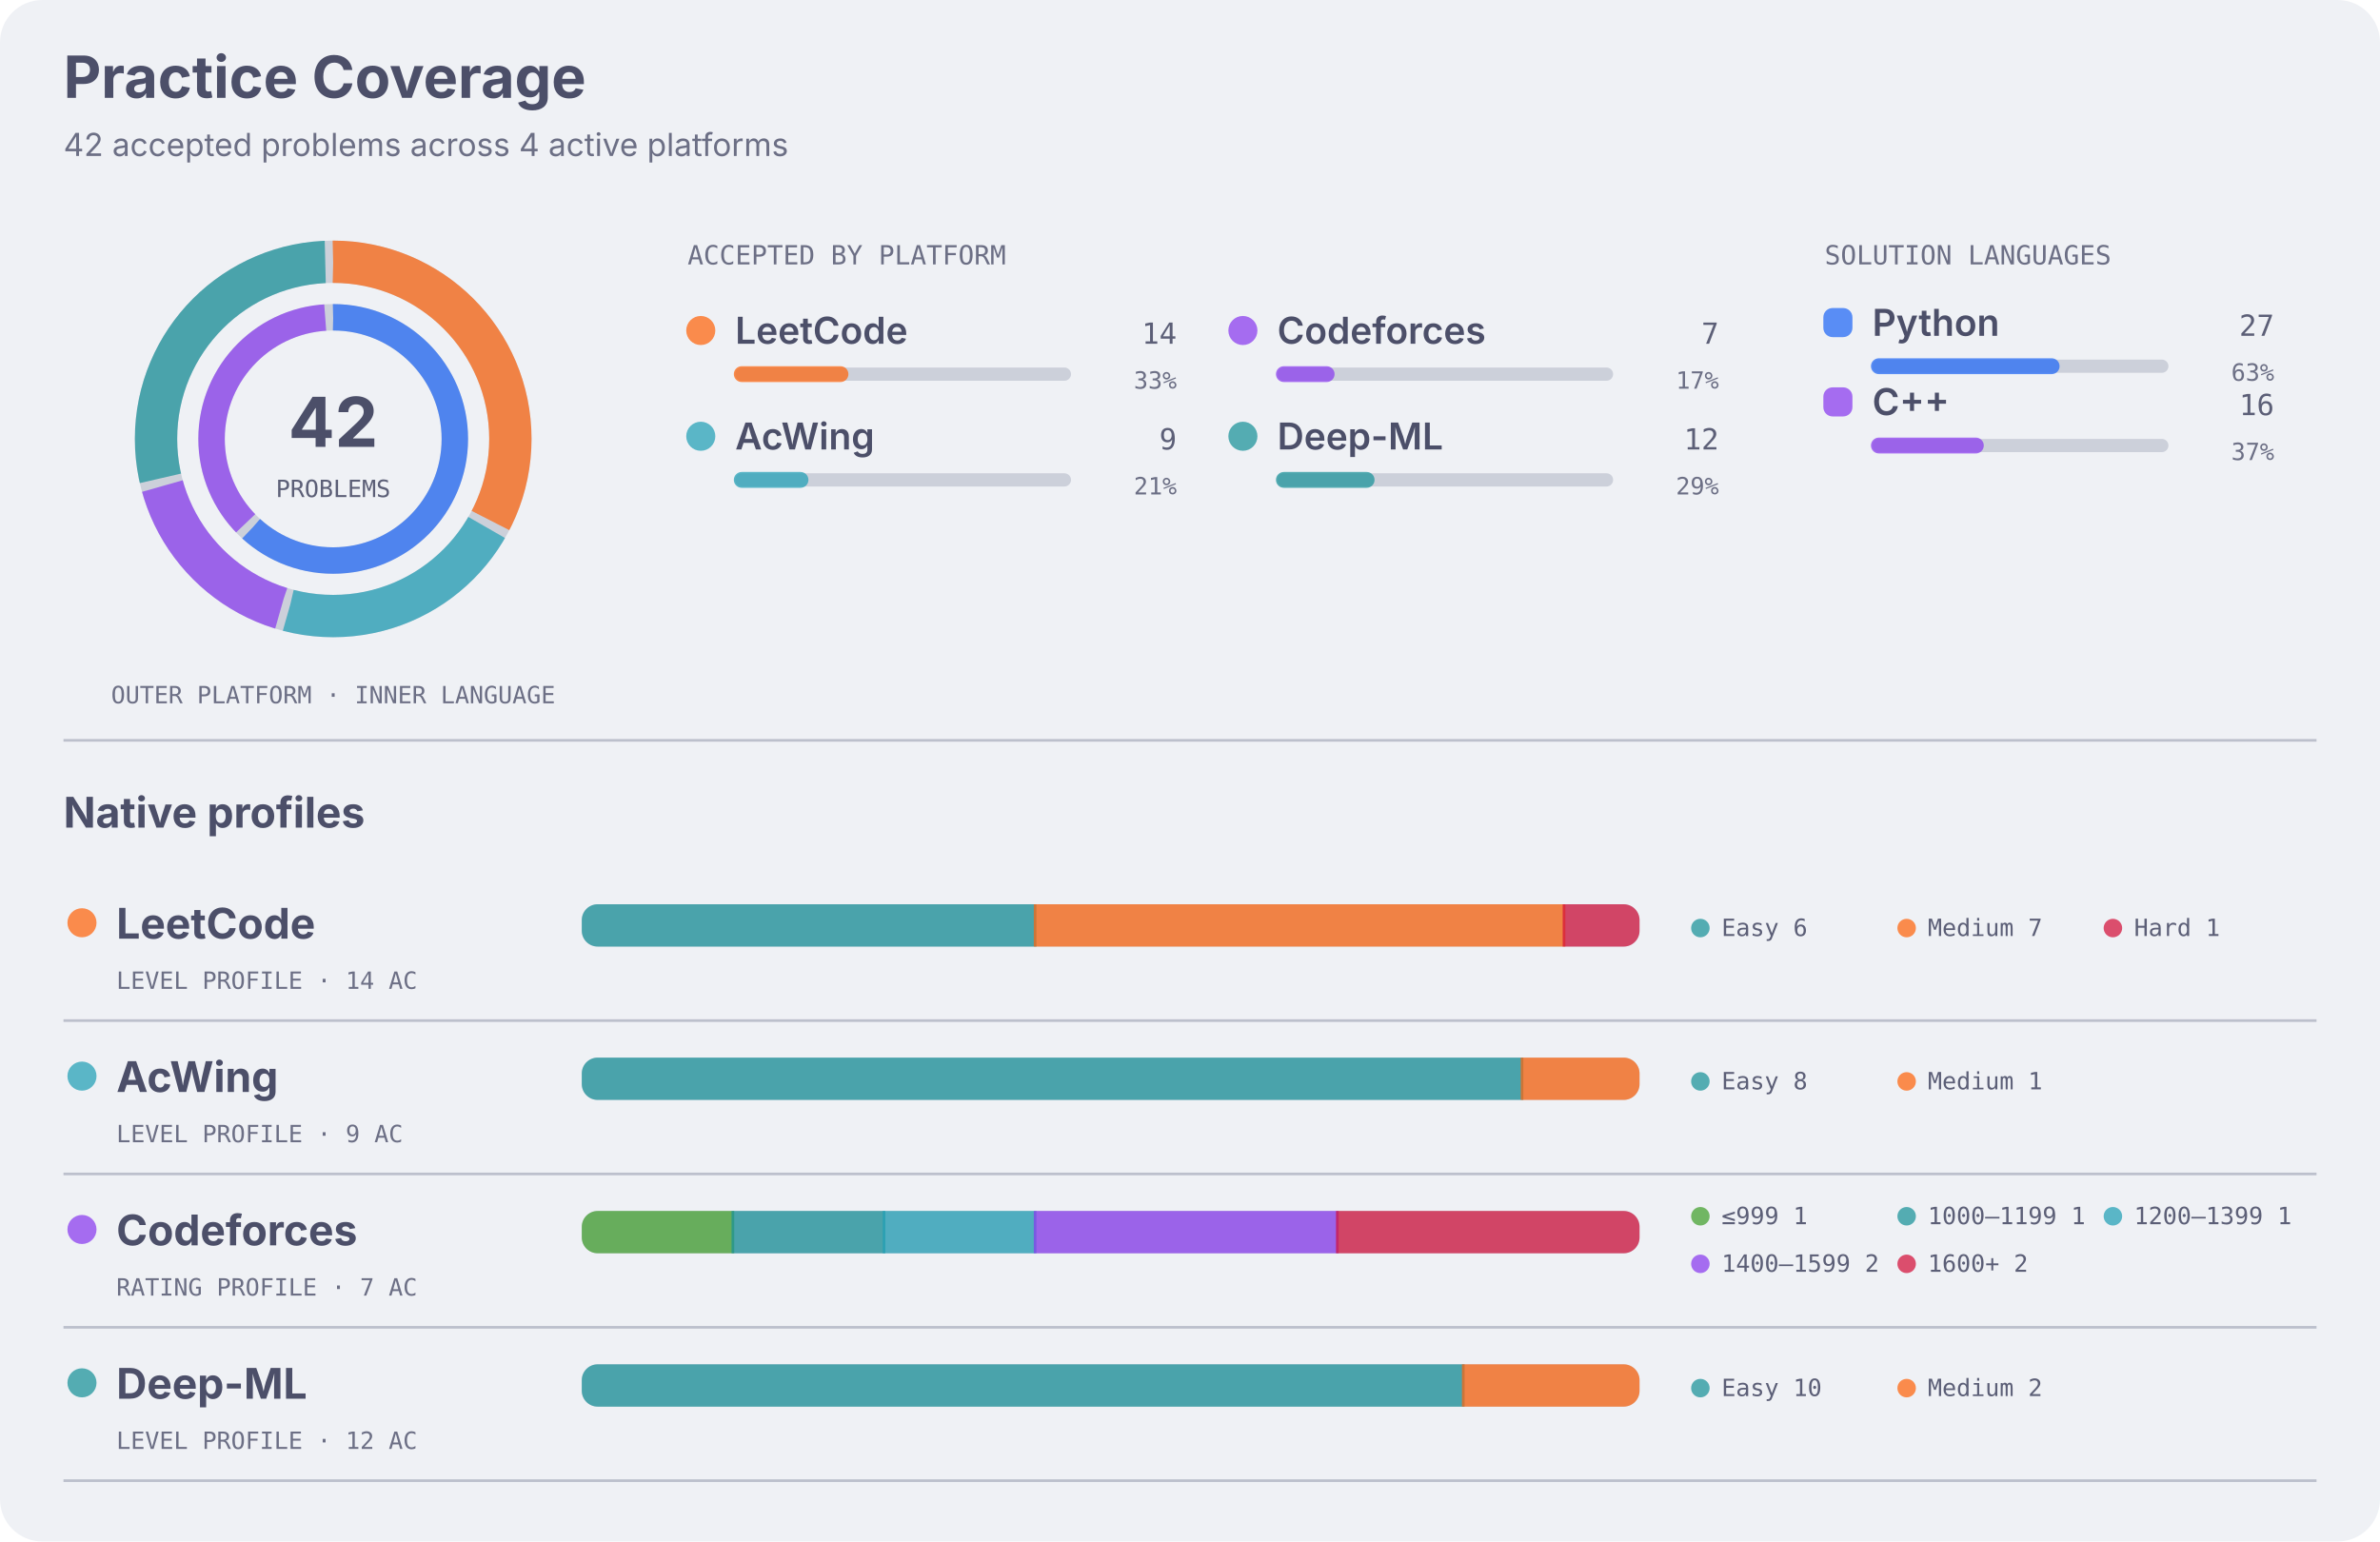
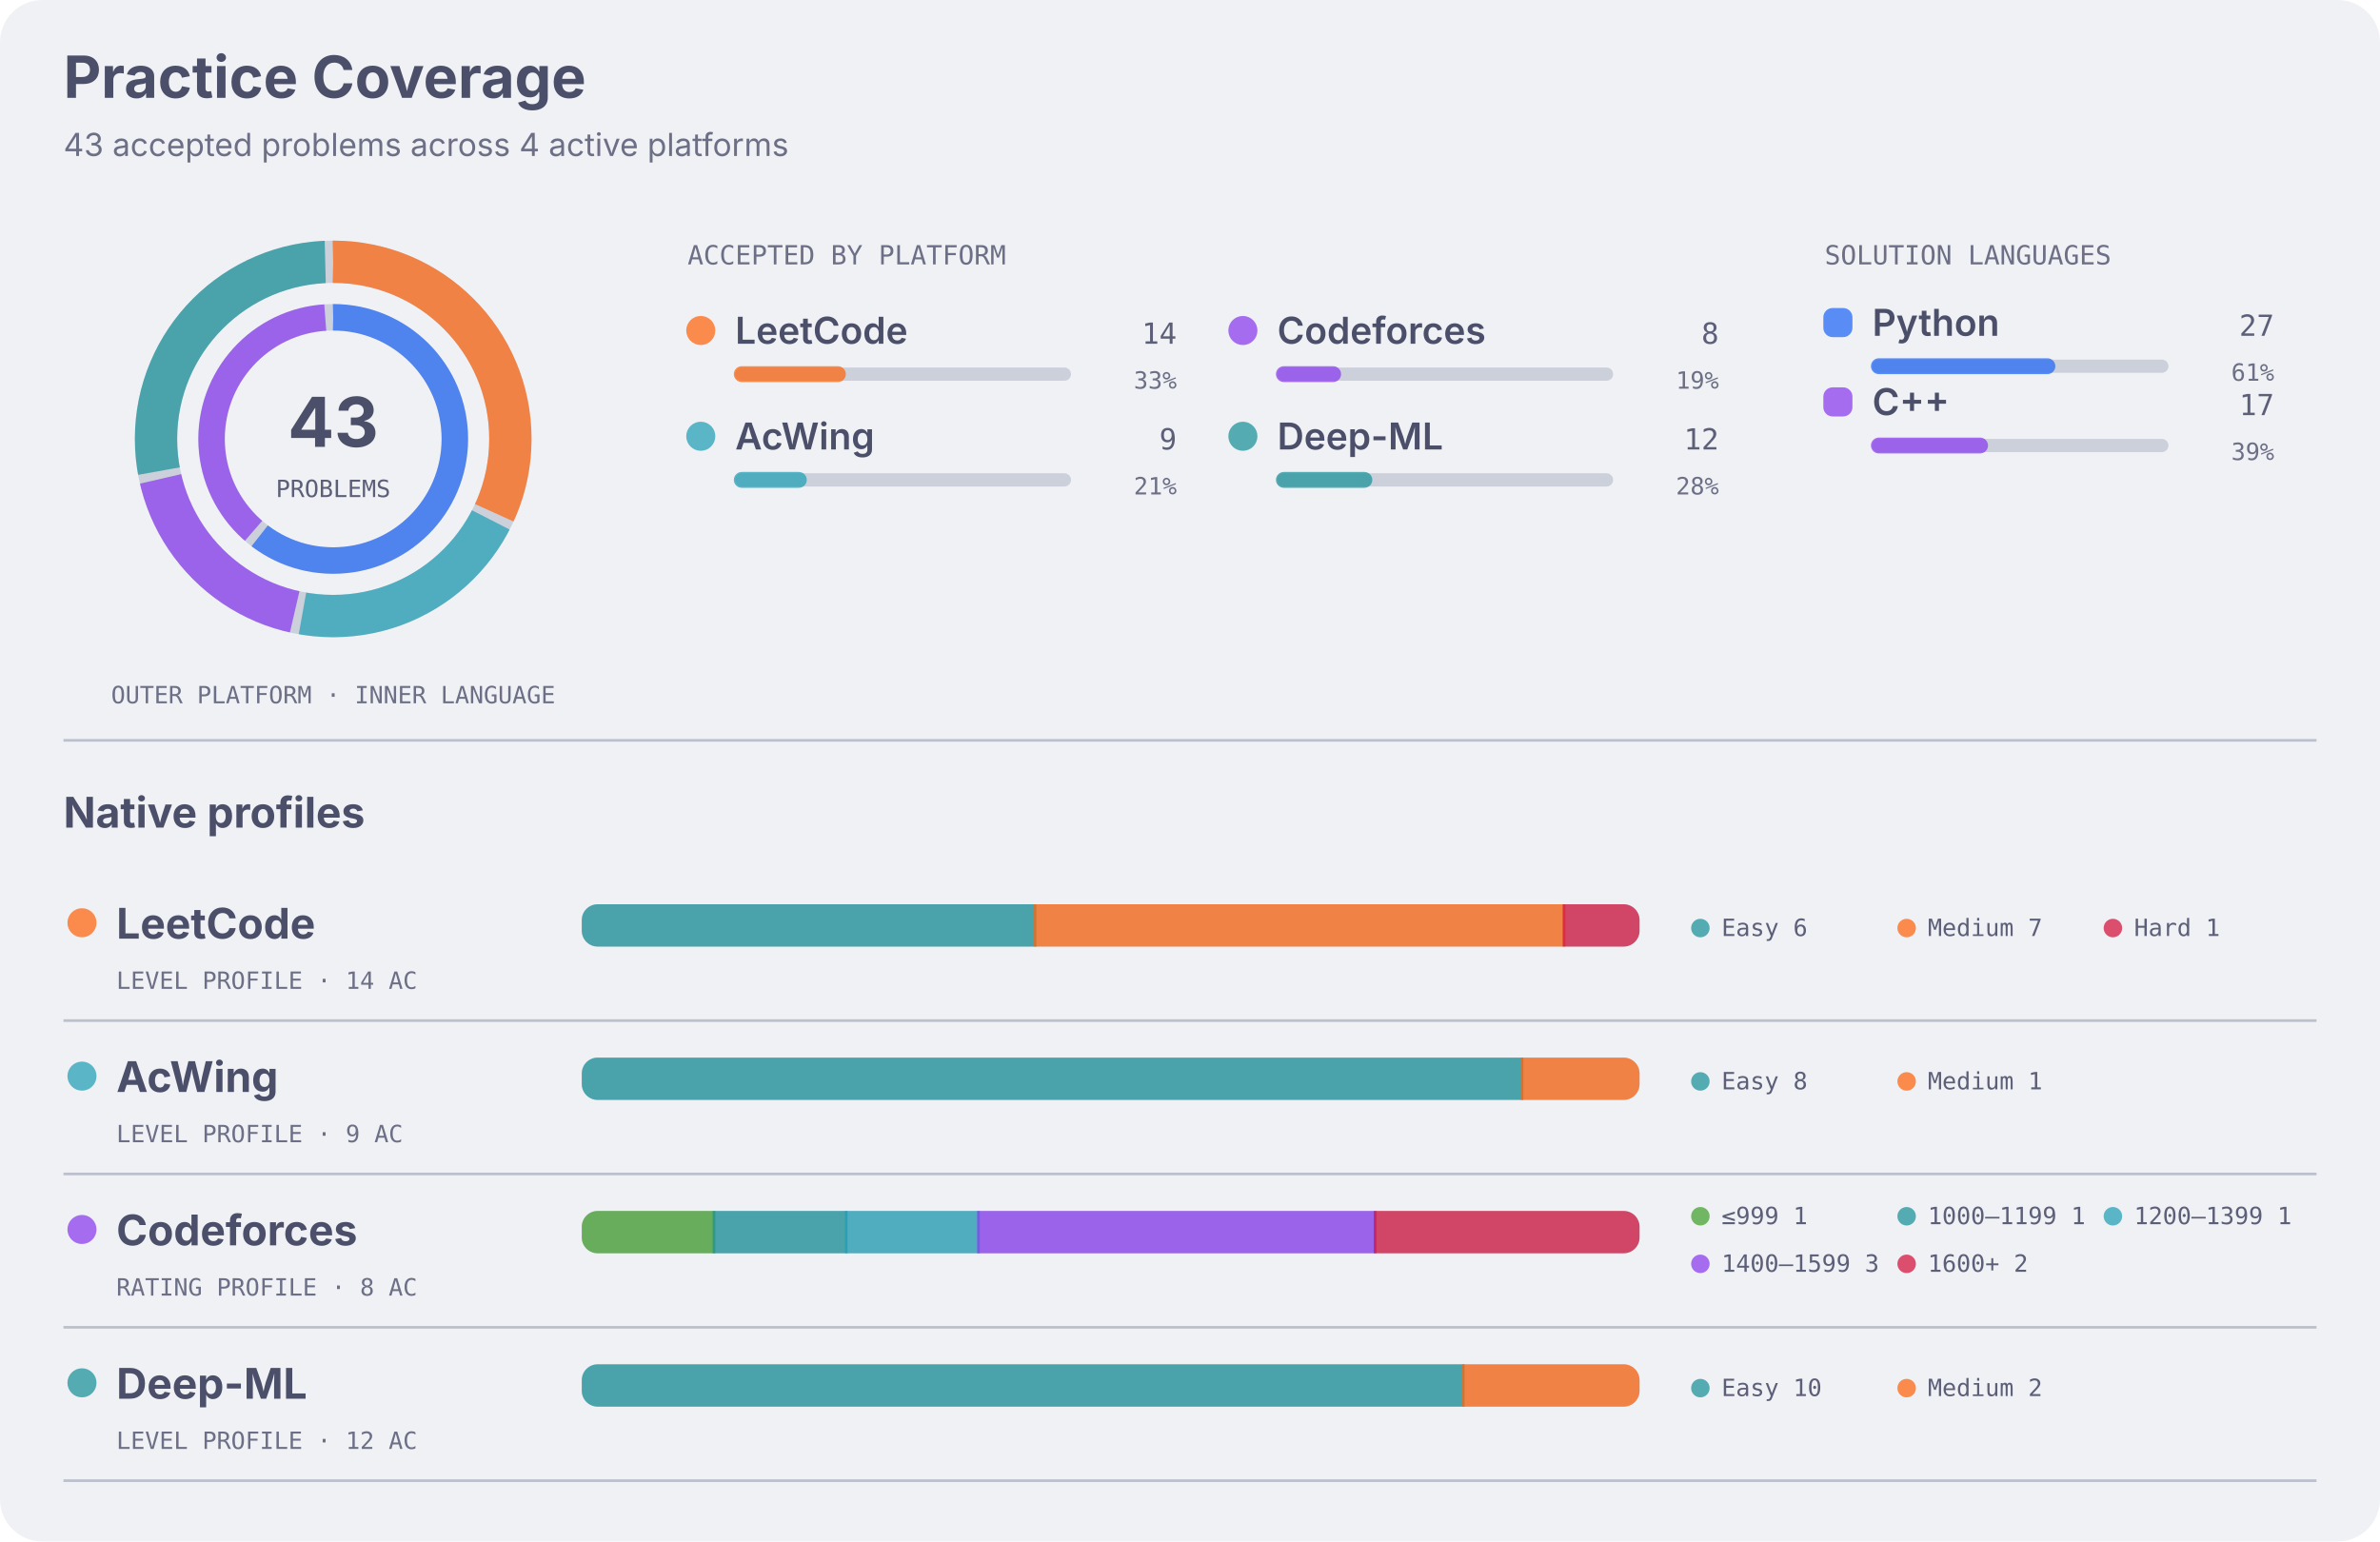
<svg xmlns="http://www.w3.org/2000/svg" width="900" height="583" viewBox="0 0 900 583" role="img" aria-labelledby="coverage-title coverage-desc">
  <style>
    .coverage-background { fill: #eff1f5; }
    .coverage-primary { fill: #4c4f69; }
    .coverage-secondary { fill: #5c5f77; }
    .coverage-muted { fill: #6c6f85; }
    .coverage-track { fill: #ccd0da; }
    .coverage-track-stroke { stroke: #ccd0da; }
    .coverage-divider { stroke: #bcc0cc; }
    .coverage-yellow { fill: #df8e1d; stroke: #df8e1d; }
    .coverage-blue { fill: #1e66f5; stroke: #1e66f5; }
    .coverage-sapphire { fill: #209fb5; stroke: #209fb5; }
    .coverage-mauve { fill: #8839ef; stroke: #8839ef; }
    .coverage-green { fill: #40a02b; stroke: #40a02b; }
    .coverage-peach { fill: #fe640b; stroke: #fe640b; }
    .coverage-red { fill: #d20f39; stroke: #d20f39; }
    .coverage-teal { fill: #179299; stroke: #179299; }
    .coverage-overlay { fill: #7c7f93; stroke: #7c7f93; }
    .coverage-accent { opacity: 0.72; }
    .coverage-empty { opacity: 0.32; }
    @media (prefers-color-scheme: dark) {
      .coverage-background { fill: #1e1e2e; }
      .coverage-primary { fill: #cdd6f4; }
      .coverage-secondary { fill: #bac2de; }
      .coverage-muted { fill: #a6adc8; }
      .coverage-track { fill: #313244; }
      .coverage-track-stroke { stroke: #313244; }
      .coverage-divider { stroke: #45475a; }
      .coverage-yellow { fill: #f9e2af; stroke: #f9e2af; }
      .coverage-blue { fill: #89b4fa; stroke: #89b4fa; }
      .coverage-sapphire { fill: #74c7ec; stroke: #74c7ec; }
      .coverage-mauve { fill: #cba6f7; stroke: #cba6f7; }
      .coverage-green { fill: #a6e3a1; stroke: #a6e3a1; }
      .coverage-peach { fill: #fab387; stroke: #fab387; }
      .coverage-red { fill: #f38ba8; stroke: #f38ba8; }
      .coverage-teal { fill: #94e2d5; stroke: #94e2d5; }
      .coverage-overlay { fill: #9399b2; stroke: #9399b2; }
      .coverage-accent { opacity: 1; }
      .coverage-empty { opacity: 0.45; }
    }
  </style>
  <rect class="coverage-background" width="900" height="583" rx="16" />
  <text class="coverage-primary" x="24" y="37" font-family="-apple-system,BlinkMacSystemFont,Segoe UI,sans-serif" font-size="22" font-weight="700">Practice Coverage</text>
-   <text class="coverage-muted" x="24" y="59" font-family="-apple-system,BlinkMacSystemFont,Segoe UI,sans-serif" font-size="12">42 accepted problems across 4 active platforms</text>
+   <text class="coverage-muted" x="24" y="59" font-family="-apple-system,BlinkMacSystemFont,Segoe UI,sans-serif" font-size="12">43 accepted problems across 4 active platforms</text>
  <circle class="coverage-track-stroke" cx="126" cy="166" r="67" fill="none" stroke-width="16" />
-   <circle class="coverage-accent coverage-peach" cx="126" cy="166" r="67" style="fill:none" stroke-width="16" stroke-dasharray="137.32 283.65" stroke-dashoffset="-0.00" transform="rotate(-90 126 166)" data-ring="platform" data-segment="LeetCode" data-count="14">
+   <circle class="coverage-accent coverage-peach" cx="126" cy="166" r="67" style="fill:none" stroke-width="16" stroke-dasharray="134.06 286.91" stroke-dashoffset="-0.00" transform="rotate(-90 126 166)" data-ring="platform" data-segment="LeetCode" data-count="14">
    </circle>
-   <circle class="coverage-accent coverage-sapphire" cx="126" cy="166" r="67" style="fill:none" stroke-width="16" stroke-dasharray="87.21 333.76" stroke-dashoffset="-140.32" transform="rotate(-90 126 166)" data-ring="platform" data-segment="AcWing" data-count="9">
+   <circle class="coverage-accent coverage-sapphire" cx="126" cy="166" r="67" style="fill:none" stroke-width="16" stroke-dasharray="85.11 335.86" stroke-dashoffset="-137.06" transform="rotate(-90 126 166)" data-ring="platform" data-segment="AcWing" data-count="9">
    </circle>
-   <circle class="coverage-accent coverage-mauve" cx="126" cy="166" r="67" style="fill:none" stroke-width="16" stroke-dasharray="67.16 353.81" stroke-dashoffset="-230.53" transform="rotate(-90 126 166)" data-ring="platform" data-segment="Codeforces" data-count="7">
+   <circle class="coverage-accent coverage-mauve" cx="126" cy="166" r="67" style="fill:none" stroke-width="16" stroke-dasharray="75.32 345.65" stroke-dashoffset="-225.17" transform="rotate(-90 126 166)" data-ring="platform" data-segment="Codeforces" data-count="8">
    </circle>
-   <circle class="coverage-accent coverage-teal" cx="126" cy="166" r="67" style="fill:none" stroke-width="16" stroke-dasharray="117.28 303.70" stroke-dashoffset="-300.70" transform="rotate(-90 126 166)" data-ring="platform" data-segment="Deep-ML" data-count="12">
+   <circle class="coverage-accent coverage-teal" cx="126" cy="166" r="67" style="fill:none" stroke-width="16" stroke-dasharray="114.48 306.49" stroke-dashoffset="-303.49" transform="rotate(-90 126 166)" data-ring="platform" data-segment="Deep-ML" data-count="12">
    </circle>
  <circle class="coverage-track-stroke" cx="126" cy="166" r="46" fill="none" stroke-width="10" />
-   <circle class="coverage-accent coverage-blue" cx="126" cy="166" r="46" style="fill:none" stroke-width="10" stroke-dasharray="178.48 110.54" stroke-dashoffset="-0.00" transform="rotate(-90 126 166)" data-ring="language" data-segment="Python" data-count="27">
+   <circle class="coverage-accent coverage-blue" cx="126" cy="166" r="46" style="fill:none" stroke-width="10" stroke-dasharray="174.36 114.67" stroke-dashoffset="-0.00" transform="rotate(-90 126 166)" data-ring="language" data-segment="Python" data-count="27">
    </circle>
-   <circle class="coverage-accent coverage-mauve" cx="126" cy="166" r="46" style="fill:none" stroke-width="10" stroke-dasharray="104.54 184.48" stroke-dashoffset="-181.48" transform="rotate(-90 126 166)" data-ring="language" data-segment="C++" data-count="16">
+   <circle class="coverage-accent coverage-mauve" cx="126" cy="166" r="46" style="fill:none" stroke-width="10" stroke-dasharray="108.67 180.36" stroke-dashoffset="-177.36" transform="rotate(-90 126 166)" data-ring="language" data-segment="C++" data-count="17">
    </circle>
-   <text class="coverage-primary" x="126" y="169" text-anchor="middle" font-family="-apple-system,BlinkMacSystemFont,Segoe UI,sans-serif" font-size="26" font-weight="700">42</text>
+   <text class="coverage-primary" x="126" y="169" text-anchor="middle" font-family="-apple-system,BlinkMacSystemFont,Segoe UI,sans-serif" font-size="26" font-weight="700">43</text>
  <text class="coverage-secondary" x="126" y="188" text-anchor="middle" font-family="ui-monospace,SFMono-Regular,Menlo,monospace" font-size="9">PROBLEMS</text>
  <text class="coverage-muted" x="126" y="266" text-anchor="middle" font-family="ui-monospace,SFMono-Regular,Menlo,monospace" font-size="9">OUTER PLATFORM · INNER LANGUAGE</text>
  <text class="coverage-muted" x="260" y="100" font-family="ui-monospace,SFMono-Regular,Menlo,monospace" font-size="10">ACCEPTED BY PLATFORM</text>
  <text class="coverage-muted" x="690" y="100" font-family="ui-monospace,SFMono-Regular,Menlo,monospace" font-size="10">SOLUTION LANGUAGES</text>
  <circle class="coverage-accent coverage-peach" cx="265" cy="125" r="5" />
  <text class="coverage-primary" x="278" y="130" font-family="-apple-system,BlinkMacSystemFont,Segoe UI,sans-serif" font-size="14" font-weight="600">LeetCode</text>
  <text class="coverage-secondary" x="445" y="130" text-anchor="end" font-family="ui-monospace,SFMono-Regular,Menlo,monospace" font-size="11">14</text>
  <rect class="coverage-track" x="278" y="139" width="127" height="5" rx="2.5" />
-   <rect class="coverage-accent coverage-peach" x="278" y="139" width="42.33" height="5" rx="2.5" data-share="33.3" data-count="14">
+   <rect class="coverage-accent coverage-peach" x="278" y="139" width="41.35" height="5" rx="2.5" data-share="32.6" data-count="14">
    </rect>
  <text class="coverage-muted" x="445" y="147" text-anchor="end" font-family="ui-monospace,SFMono-Regular,Menlo,monospace" font-size="9">33%</text>
  <circle class="coverage-accent coverage-sapphire" cx="265" cy="165" r="5" />
  <text class="coverage-primary" x="278" y="170" font-family="-apple-system,BlinkMacSystemFont,Segoe UI,sans-serif" font-size="14" font-weight="600">AcWing</text>
  <text class="coverage-secondary" x="445" y="170" text-anchor="end" font-family="ui-monospace,SFMono-Regular,Menlo,monospace" font-size="11">9</text>
  <rect class="coverage-track" x="278" y="179" width="127" height="5" rx="2.5" />
-   <rect class="coverage-accent coverage-sapphire" x="278" y="179" width="27.21" height="5" rx="2.5" data-share="21.4" data-count="9">
+   <rect class="coverage-accent coverage-sapphire" x="278" y="179" width="26.58" height="5" rx="2.5" data-share="20.9" data-count="9">
    </rect>
  <text class="coverage-muted" x="445" y="187" text-anchor="end" font-family="ui-monospace,SFMono-Regular,Menlo,monospace" font-size="9">21%</text>
  <circle class="coverage-accent coverage-mauve" cx="470" cy="125" r="5" />
  <text class="coverage-primary" x="483" y="130" font-family="-apple-system,BlinkMacSystemFont,Segoe UI,sans-serif" font-size="14" font-weight="600">Codeforces</text>
-   <text class="coverage-secondary" x="650" y="130" text-anchor="end" font-family="ui-monospace,SFMono-Regular,Menlo,monospace" font-size="11">7</text>
+   <text class="coverage-secondary" x="650" y="130" text-anchor="end" font-family="ui-monospace,SFMono-Regular,Menlo,monospace" font-size="11">8</text>
  <rect class="coverage-track" x="483" y="139" width="127" height="5" rx="2.5" />
-   <rect class="coverage-accent coverage-mauve" x="483" y="139" width="21.17" height="5" rx="2.5" data-share="16.7" data-count="7">
+   <rect class="coverage-accent coverage-mauve" x="483" y="139" width="23.63" height="5" rx="2.5" data-share="18.6" data-count="8">
    </rect>
-   <text class="coverage-muted" x="650" y="147" text-anchor="end" font-family="ui-monospace,SFMono-Regular,Menlo,monospace" font-size="9">17%</text>
+   <text class="coverage-muted" x="650" y="147" text-anchor="end" font-family="ui-monospace,SFMono-Regular,Menlo,monospace" font-size="9">19%</text>
  <circle class="coverage-accent coverage-teal" cx="470" cy="165" r="5" />
  <text class="coverage-primary" x="483" y="170" font-family="-apple-system,BlinkMacSystemFont,Segoe UI,sans-serif" font-size="14" font-weight="600">Deep-ML</text>
  <text class="coverage-secondary" x="650" y="170" text-anchor="end" font-family="ui-monospace,SFMono-Regular,Menlo,monospace" font-size="11">12</text>
  <rect class="coverage-track" x="483" y="179" width="127" height="5" rx="2.5" />
-   <rect class="coverage-accent coverage-teal" x="483" y="179" width="36.29" height="5" rx="2.5" data-share="28.6" data-count="12">
+   <rect class="coverage-accent coverage-teal" x="483" y="179" width="35.44" height="5" rx="2.5" data-share="27.9" data-count="12">
    </rect>
-   <text class="coverage-muted" x="650" y="187" text-anchor="end" font-family="ui-monospace,SFMono-Regular,Menlo,monospace" font-size="9">29%</text>
+   <text class="coverage-muted" x="650" y="187" text-anchor="end" font-family="ui-monospace,SFMono-Regular,Menlo,monospace" font-size="9">28%</text>
  <rect class="coverage-accent coverage-blue" x="690" y="117" width="10" height="10" rx="3" />
  <text class="coverage-primary" x="708" y="127" font-family="-apple-system,BlinkMacSystemFont,Segoe UI,sans-serif" font-size="14" font-weight="600">Python</text>
  <text class="coverage-secondary" x="860" y="127" text-anchor="end" font-family="ui-monospace,SFMono-Regular,Menlo,monospace" font-size="11">27</text>
  <rect class="coverage-track" x="708" y="136" width="112" height="5" rx="2.5" />
-   <rect class="coverage-accent coverage-blue" x="708" y="136" width="70.33" height="5" rx="2.5" data-share="62.8" data-count="27">
+   <rect class="coverage-accent coverage-blue" x="708" y="136" width="68.73" height="5" rx="2.5" data-share="61.4" data-count="27">
    </rect>
-   <text class="coverage-muted" x="860" y="144" text-anchor="end" font-family="ui-monospace,SFMono-Regular,Menlo,monospace" font-size="9">63%</text>
+   <text class="coverage-muted" x="860" y="144" text-anchor="end" font-family="ui-monospace,SFMono-Regular,Menlo,monospace" font-size="9">61%</text>
  <rect class="coverage-accent coverage-mauve" x="690" y="147" width="10" height="10" rx="3" />
  <text class="coverage-primary" x="708" y="157" font-family="-apple-system,BlinkMacSystemFont,Segoe UI,sans-serif" font-size="14" font-weight="600">C++</text>
-   <text class="coverage-secondary" x="860" y="157" text-anchor="end" font-family="ui-monospace,SFMono-Regular,Menlo,monospace" font-size="11">16</text>
+   <text class="coverage-secondary" x="860" y="157" text-anchor="end" font-family="ui-monospace,SFMono-Regular,Menlo,monospace" font-size="11">17</text>
  <rect class="coverage-track" x="708" y="166" width="112" height="5" rx="2.5" />
-   <rect class="coverage-accent coverage-mauve" x="708" y="166" width="41.67" height="5" rx="2.5" data-share="37.2" data-count="16">
+   <rect class="coverage-accent coverage-mauve" x="708" y="166" width="43.27" height="5" rx="2.5" data-share="38.6" data-count="17">
    </rect>
-   <text class="coverage-muted" x="860" y="174" text-anchor="end" font-family="ui-monospace,SFMono-Regular,Menlo,monospace" font-size="9">37%</text>
+   <text class="coverage-muted" x="860" y="174" text-anchor="end" font-family="ui-monospace,SFMono-Regular,Menlo,monospace" font-size="9">39%</text>
  <line class="coverage-divider" x1="24" y1="280" x2="876" y2="280" />
  <text class="coverage-primary" x="24" y="313" font-family="-apple-system,BlinkMacSystemFont,Segoe UI,sans-serif" font-size="16" font-weight="700">Native profiles</text>
  <circle class="coverage-accent coverage-peach" cx="31" cy="349" r="5" />
  <text class="coverage-primary" x="44" y="355" font-family="-apple-system,BlinkMacSystemFont,Segoe UI,sans-serif" font-size="16" font-weight="650">LeetCode</text>
  <text class="coverage-muted" x="44" y="374" font-family="ui-monospace,SFMono-Regular,Menlo,monospace" font-size="9">LEVEL PROFILE · 14 AC</text>
  <rect class="coverage-track" x="220" y="342" width="400" height="16" rx="6" />
  <clipPath id="leetcode-profile-clip">
    <rect x="220" y="342" width="400" height="16" rx="6" />
  </clipPath>
  <rect x="220.00" y="342" width="171.43" height="16" class="coverage-accent coverage-teal" clip-path="url(#leetcode-profile-clip)" data-profile="leetcode" data-segment="Easy" data-count="6">
    </rect>
  <rect x="391.43" y="342" width="200.00" height="16" class="coverage-accent coverage-peach" clip-path="url(#leetcode-profile-clip)" data-profile="leetcode" data-segment="Medium" data-count="7">
    </rect>
  <rect x="591.43" y="342" width="28.57" height="16" class="coverage-accent coverage-red" clip-path="url(#leetcode-profile-clip)" data-profile="leetcode" data-segment="Hard" data-count="1">
    </rect>
  <circle class="coverage-accent coverage-teal" cx="643" cy="351" r="3" />
  <text class="coverage-secondary" x="651" y="354" font-family="ui-monospace,SFMono-Regular,Menlo,monospace" font-size="9" data-profile-summary="leetcode" data-segment="Easy" data-count="6">Easy 6</text>
  <circle class="coverage-accent coverage-peach" cx="721" cy="351" r="3" />
  <text class="coverage-secondary" x="729" y="354" font-family="ui-monospace,SFMono-Regular,Menlo,monospace" font-size="9" data-profile-summary="leetcode" data-segment="Medium" data-count="7">Medium 7</text>
  <circle class="coverage-accent coverage-red" cx="799" cy="351" r="3" />
  <text class="coverage-secondary" x="807" y="354" font-family="ui-monospace,SFMono-Regular,Menlo,monospace" font-size="9" data-profile-summary="leetcode" data-segment="Hard" data-count="1">Hard 1</text>
  <line class="coverage-divider" x1="24" y1="386" x2="876" y2="386" />
  <circle class="coverage-accent coverage-sapphire" cx="31" cy="407" r="5" />
  <text class="coverage-primary" x="44" y="413" font-family="-apple-system,BlinkMacSystemFont,Segoe UI,sans-serif" font-size="16" font-weight="650">AcWing</text>
  <text class="coverage-muted" x="44" y="432" font-family="ui-monospace,SFMono-Regular,Menlo,monospace" font-size="9">LEVEL PROFILE · 9 AC</text>
  <rect class="coverage-track" x="220" y="400" width="400" height="16" rx="6" />
  <clipPath id="acwing-profile-clip">
    <rect x="220" y="400" width="400" height="16" rx="6" />
  </clipPath>
  <rect x="220.00" y="400" width="355.56" height="16" class="coverage-accent coverage-teal" clip-path="url(#acwing-profile-clip)" data-profile="acwing" data-segment="Easy" data-count="8">
    </rect>
  <rect x="575.56" y="400" width="44.44" height="16" class="coverage-accent coverage-peach" clip-path="url(#acwing-profile-clip)" data-profile="acwing" data-segment="Medium" data-count="1">
    </rect>
  <circle class="coverage-accent coverage-teal" cx="643" cy="409" r="3" />
  <text class="coverage-secondary" x="651" y="412" font-family="ui-monospace,SFMono-Regular,Menlo,monospace" font-size="9" data-profile-summary="acwing" data-segment="Easy" data-count="8">Easy 8</text>
  <circle class="coverage-accent coverage-peach" cx="721" cy="409" r="3" />
  <text class="coverage-secondary" x="729" y="412" font-family="ui-monospace,SFMono-Regular,Menlo,monospace" font-size="9" data-profile-summary="acwing" data-segment="Medium" data-count="1">Medium 1</text>
  <line class="coverage-divider" x1="24" y1="444" x2="876" y2="444" />
  <circle class="coverage-accent coverage-mauve" cx="31" cy="465" r="5" />
  <text class="coverage-primary" x="44" y="471" font-family="-apple-system,BlinkMacSystemFont,Segoe UI,sans-serif" font-size="16" font-weight="650">Codeforces</text>
-   <text class="coverage-muted" x="44" y="490" font-family="ui-monospace,SFMono-Regular,Menlo,monospace" font-size="9">RATING PROFILE · 7 AC</text>
+   <text class="coverage-muted" x="44" y="490" font-family="ui-monospace,SFMono-Regular,Menlo,monospace" font-size="9">RATING PROFILE · 8 AC</text>
  <rect class="coverage-track" x="220" y="458" width="400" height="16" rx="6" />
  <clipPath id="codeforces-profile-clip">
    <rect x="220" y="458" width="400" height="16" rx="6" />
  </clipPath>
-   <rect x="220.00" y="458" width="57.14" height="16" class="coverage-accent coverage-green" clip-path="url(#codeforces-profile-clip)" data-profile="codeforces" data-segment="≤999" data-count="1">
+   <rect x="220.00" y="458" width="50.00" height="16" class="coverage-accent coverage-green" clip-path="url(#codeforces-profile-clip)" data-profile="codeforces" data-segment="≤999" data-count="1">
    </rect>
-   <rect x="277.14" y="458" width="57.14" height="16" class="coverage-accent coverage-teal" clip-path="url(#codeforces-profile-clip)" data-profile="codeforces" data-segment="1000–1199" data-count="1">
+   <rect x="270.00" y="458" width="50.00" height="16" class="coverage-accent coverage-teal" clip-path="url(#codeforces-profile-clip)" data-profile="codeforces" data-segment="1000–1199" data-count="1">
    </rect>
-   <rect x="334.29" y="458" width="57.14" height="16" class="coverage-accent coverage-sapphire" clip-path="url(#codeforces-profile-clip)" data-profile="codeforces" data-segment="1200–1399" data-count="1">
+   <rect x="320.00" y="458" width="50.00" height="16" class="coverage-accent coverage-sapphire" clip-path="url(#codeforces-profile-clip)" data-profile="codeforces" data-segment="1200–1399" data-count="1">
    </rect>
-   <rect x="391.43" y="458" width="114.29" height="16" class="coverage-accent coverage-mauve" clip-path="url(#codeforces-profile-clip)" data-profile="codeforces" data-segment="1400–1599" data-count="2">
+   <rect x="370.00" y="458" width="150.00" height="16" class="coverage-accent coverage-mauve" clip-path="url(#codeforces-profile-clip)" data-profile="codeforces" data-segment="1400–1599" data-count="3">
    </rect>
-   <rect x="505.71" y="458" width="114.29" height="16" class="coverage-accent coverage-red" clip-path="url(#codeforces-profile-clip)" data-profile="codeforces" data-segment="1600+" data-count="2">
+   <rect x="520.00" y="458" width="100.00" height="16" class="coverage-accent coverage-red" clip-path="url(#codeforces-profile-clip)" data-profile="codeforces" data-segment="1600+" data-count="2">
    </rect>
  <circle class="coverage-accent coverage-green" cx="643" cy="460" r="3" />
  <text class="coverage-secondary" x="651" y="463" font-family="ui-monospace,SFMono-Regular,Menlo,monospace" font-size="9" data-profile-summary="codeforces" data-segment="≤999" data-count="1">≤999 1</text>
  <circle class="coverage-accent coverage-teal" cx="721" cy="460" r="3" />
  <text class="coverage-secondary" x="729" y="463" font-family="ui-monospace,SFMono-Regular,Menlo,monospace" font-size="9" data-profile-summary="codeforces" data-segment="1000–1199" data-count="1">1000–1199 1</text>
  <circle class="coverage-accent coverage-sapphire" cx="799" cy="460" r="3" />
  <text class="coverage-secondary" x="807" y="463" font-family="ui-monospace,SFMono-Regular,Menlo,monospace" font-size="9" data-profile-summary="codeforces" data-segment="1200–1399" data-count="1">1200–1399 1</text>
  <circle class="coverage-accent coverage-mauve" cx="643" cy="478" r="3" />
-   <text class="coverage-secondary" x="651" y="481" font-family="ui-monospace,SFMono-Regular,Menlo,monospace" font-size="9" data-profile-summary="codeforces" data-segment="1400–1599" data-count="2">1400–1599 2</text>
+   <text class="coverage-secondary" x="651" y="481" font-family="ui-monospace,SFMono-Regular,Menlo,monospace" font-size="9" data-profile-summary="codeforces" data-segment="1400–1599" data-count="3">1400–1599 3</text>
  <circle class="coverage-accent coverage-red" cx="721" cy="478" r="3" />
  <text class="coverage-secondary" x="729" y="481" font-family="ui-monospace,SFMono-Regular,Menlo,monospace" font-size="9" data-profile-summary="codeforces" data-segment="1600+" data-count="2">1600+ 2</text>
  <line class="coverage-divider" x1="24" y1="502" x2="876" y2="502" />
  <circle class="coverage-accent coverage-teal" cx="31" cy="523" r="5" />
  <text class="coverage-primary" x="44" y="529" font-family="-apple-system,BlinkMacSystemFont,Segoe UI,sans-serif" font-size="16" font-weight="650">Deep-ML</text>
  <text class="coverage-muted" x="44" y="548" font-family="ui-monospace,SFMono-Regular,Menlo,monospace" font-size="9">LEVEL PROFILE · 12 AC</text>
  <rect class="coverage-track" x="220" y="516" width="400" height="16" rx="6" />
  <clipPath id="deep-ml-profile-clip">
    <rect x="220" y="516" width="400" height="16" rx="6" />
  </clipPath>
  <rect x="220.00" y="516" width="333.33" height="16" class="coverage-accent coverage-teal" clip-path="url(#deep-ml-profile-clip)" data-profile="deep-ml" data-segment="Easy" data-count="10">
    </rect>
  <rect x="553.33" y="516" width="66.67" height="16" class="coverage-accent coverage-peach" clip-path="url(#deep-ml-profile-clip)" data-profile="deep-ml" data-segment="Medium" data-count="2">
    </rect>
  <circle class="coverage-accent coverage-teal" cx="643" cy="525" r="3" />
  <text class="coverage-secondary" x="651" y="528" font-family="ui-monospace,SFMono-Regular,Menlo,monospace" font-size="9" data-profile-summary="deep-ml" data-segment="Easy" data-count="10">Easy 10</text>
  <circle class="coverage-accent coverage-peach" cx="721" cy="525" r="3" />
  <text class="coverage-secondary" x="729" y="528" font-family="ui-monospace,SFMono-Regular,Menlo,monospace" font-size="9" data-profile-summary="deep-ml" data-segment="Medium" data-count="2">Medium 2</text>
  <line class="coverage-divider" x1="24" y1="560" x2="876" y2="560" />
</svg>
